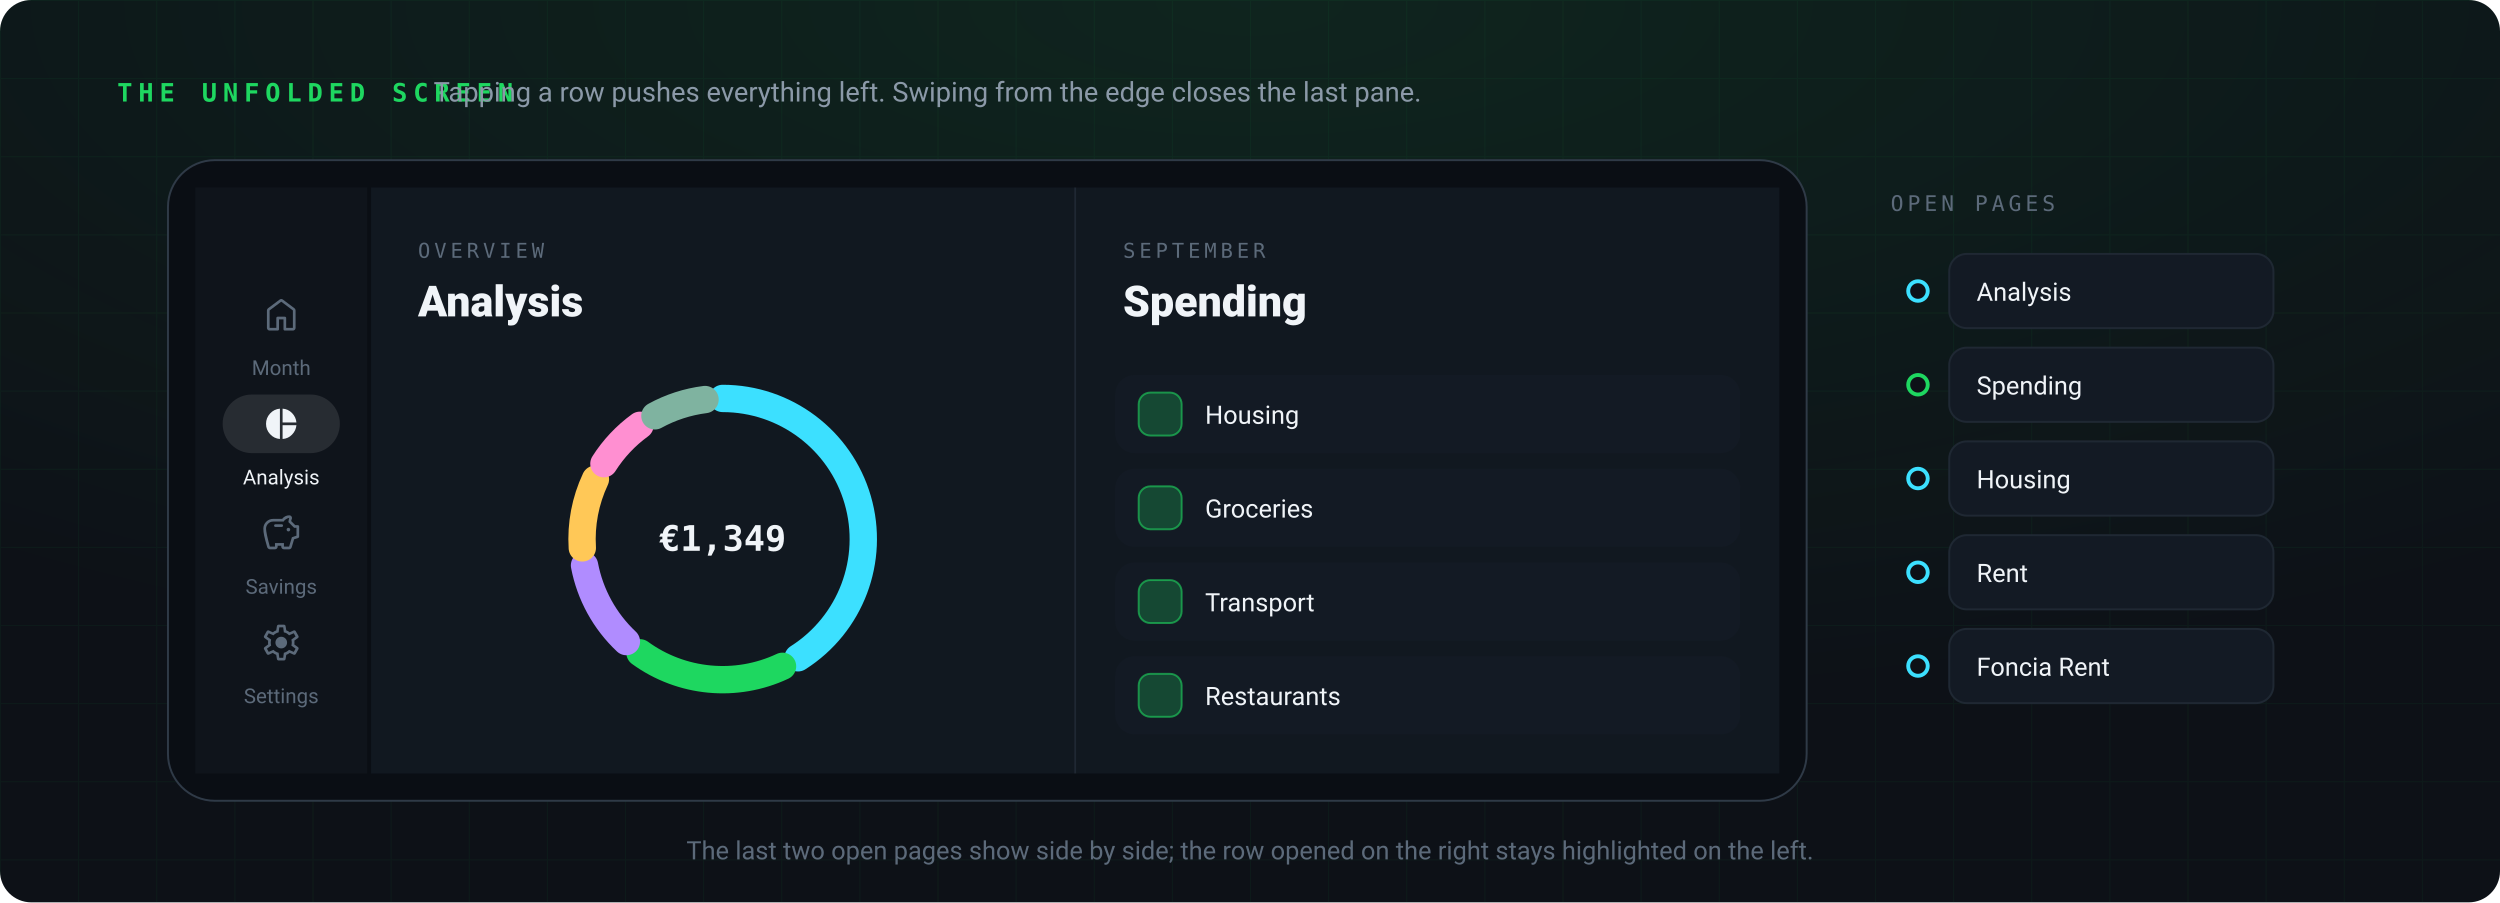
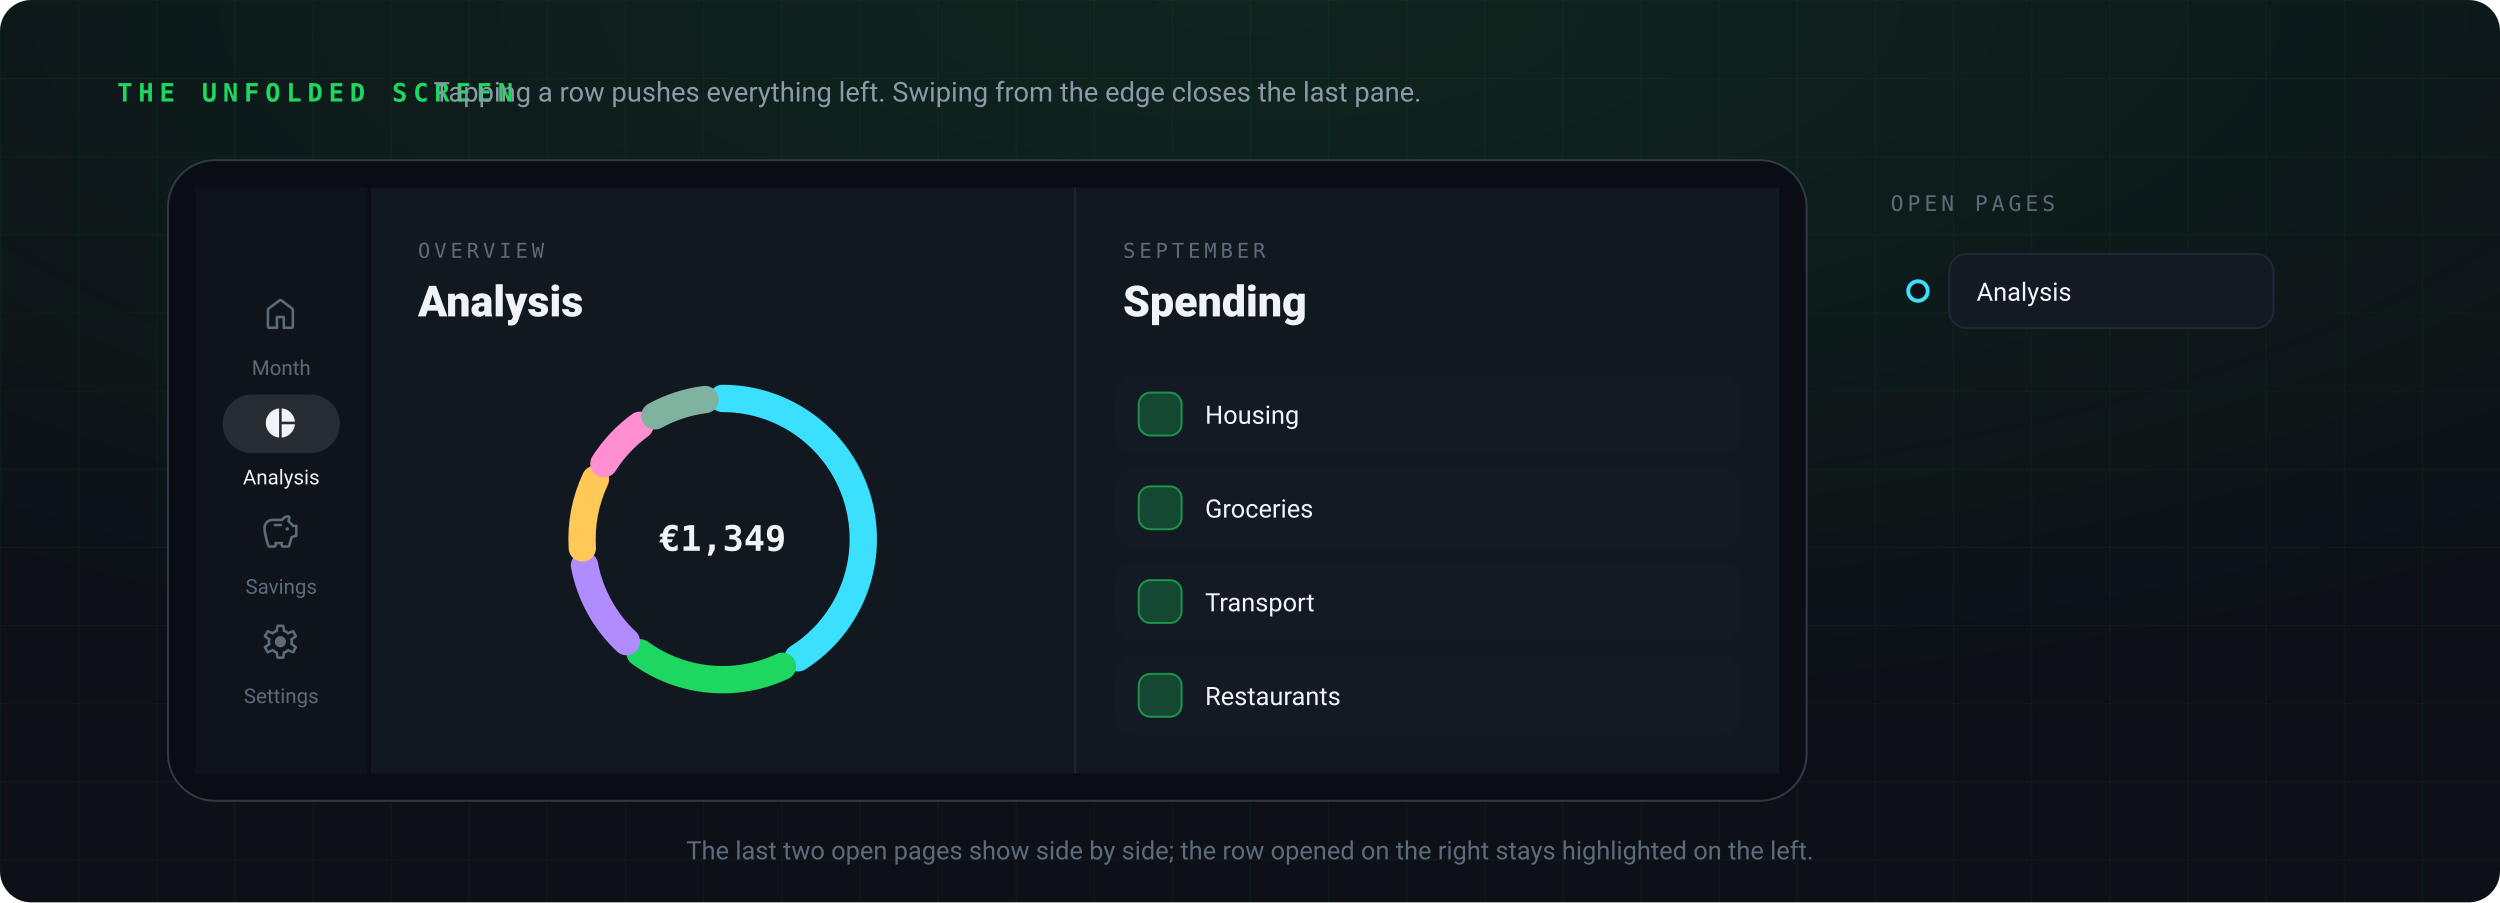
- <svg xmlns="http://www.w3.org/2000/svg" viewBox="0 0 1280 462" width="1280" height="462" role="img" aria-label="The unfolded screen. A tablet with its rail on the left shows two panes side by side. Tapping Housing in the spending list pushes everything left and opens Housing on the right; then Rent; then the Foncia Rent transaction. The open row stays highlighted in the left pane. The back gesture, a green touch sliding from the right edge to the left, closes the panes one by one, back to the analysis. On the right, the list of open pages grows then empties.">
+ <svg xmlns="http://www.w3.org/2000/svg" viewBox="0 0 1280 462" width="1280" height="462" role="img" aria-label="The unfolded screen. A tablet with its rail on the left shows two panes side by side. On the analysis, the ring on the left and spending on the right, tapping Housing pushes everything left and opens Housing on the right; then Rent; then the Foncia Rent transaction. The open row stays highlighted in the left pane. The back gesture, a green touch sliding from the right edge to the left, closes the panes one by one, back to the analysis. On the right, the list of open pages, Analysis, Housing, Rent, Foncia Rent, grows then empties.">
  <defs>
    <filter id="halo" x="-50%" y="-50%" width="200%" height="200%">
      <feGaussianBlur stdDeviation="6" result="b" />
      <feMerge>
        <feMergeNode in="b" />
        <feMergeNode in="SourceGraphic" />
      </feMerge>
    </filter>
    <pattern id="grille" width="40" height="40" patternUnits="userSpaceOnUse">
      <path d="M40 0H0V40" fill="none" stroke="#1ED760" stroke-opacity="0.05" />
    </pattern>
    <pattern id="hachures" width="10" height="10" patternUnits="userSpaceOnUse" patternTransform="rotate(45)">
      <rect width="10" height="10" fill="#161D27" />
      <line x1="0" y1="0" x2="0" y2="10" stroke="#2A3542" stroke-width="4" />
    </pattern>
    <radialGradient id="lueur" cx="50%" cy="0%" r="80%">
      <stop offset="0" stop-color="#1ED760" stop-opacity="0.10" />
      <stop offset="1" stop-color="#1ED760" stop-opacity="0" />
    </radialGradient>
  </defs>
  <rect width="1280" height="462" rx="16" fill="#0D1117" />
  <rect width="1280" height="462" rx="16" fill="url(#grille)" />
  <rect width="1280" height="462" rx="16" fill="url(#lueur)" />
  <text x="60" y="52" font-family="ui-monospace,SFMono-Regular,Menlo,Consolas,monospace" font-size="13" font-weight="700" fill="#1ED760" text-anchor="start" letter-spacing="3">THE UNFOLDED SCREEN</text>
  <text x="222" y="52" font-family="system-ui,-apple-system,Segoe UI,Roboto,Helvetica,Arial,sans-serif" font-size="14" font-weight="400" fill="#8B99A8" text-anchor="start">Tapping a row pushes everything left. Swiping from the edge closes the last pane.</text>
  <rect x="86" y="82" width="839" height="328" rx="24" fill="#0A0E14" stroke="#2F3A47" />
  <rect x="100" y="96" width="88" height="300" rx="0" fill="#0F141B" />
  <rect x="114" y="146" width="60" height="30" rx="15" fill="none" />
  <text x="144" y="192" font-family="system-ui,-apple-system,Segoe UI,Roboto,Helvetica,Arial,sans-serif" font-size="10.5" font-weight="400" fill="#5C6A7A" text-anchor="middle">Month</text>
-   <path transform="translate(133,150) scale(0.02291667) translate(0,960)" d="M220-180h150v-220q0-12.75 8.63-21.38Q387.25-430 400-430h160q12.75 0 21.38 8.62Q590-412.75 590-400v220h150v-390L480-765 220-570v390Zm-60 0v-390q0-14.25 6.38-27 6.37-12.75 17.62-21l260-195q15.68-12 35.84-12Q500-825 516-813l260 195q11.25 8.25 17.63 21 6.37 12.75 6.37 27v390q0 24.75-17.62 42.37Q764.75-120 740-120H560q-12.75 0-21.37-8.63Q530-137.25 530-150v-220H430v220q0 12.75-8.62 21.37Q412.75-120 400-120H220q-24.75 0-42.37-17.63Q160-155.25 160-180Zm320-293Z" fill="#5C6A7A" />
+   <path transform="translate(133,150) scale(0.022) translate(0,960)" d="M220-180h150v-220q0-12.75 8.63-21.38Q387.25-430 400-430h160q12.75 0 21.38 8.62Q590-412.75 590-400v220h150v-390L480-765 220-570v390Zm-60 0v-390q0-14.25 6.38-27 6.37-12.75 17.62-21l260-195q15.68-12 35.84-12Q500-825 516-813l260 195q11.25 8.25 17.63 21 6.37 12.75 6.37 27v390q0 24.75-17.62 42.37Q764.75-120 740-120H560q-12.75 0-21.37-8.63Q530-137.25 530-150v-220H430v220q0 12.75-8.62 21.37Q412.75-120 400-120H220q-24.75 0-42.37-17.63Q160-155.25 160-180Zm320-293Z" fill="#5C6A7A" />
  <rect x="114" y="202" width="60" height="30" rx="15" fill="#FFFFFF1A" />
  <text x="144" y="248" font-family="system-ui,-apple-system,Segoe UI,Roboto,Helvetica,Arial,sans-serif" font-size="10.5" font-weight="400" fill="#F0F4F8" text-anchor="middle">Analysis</text>
-   <path transform="translate(133,206) scale(0.02291667) translate(0,960)" d="M510-510v-309q123 8 210.5 97.5T819-510H510Zm-60 369q-131-11-220.5-109T140-480q0-132 89.5-230T450-819v678Zm60 0v-309h309q-11 122-98.5 211.5T510-141Z" fill="#F0F4F8" />
+   <path transform="translate(133,206) scale(0.022) translate(0,960)" d="M510-510v-309q123 8 210.5 97.5T819-510H510Zm-60 369q-131-11-220.5-109T140-480q0-132 89.5-230T450-819v678Zm60 0v-309h309q-11 122-98.5 211.5T510-141Z" fill="#F0F4F8" />
  <rect x="114" y="258" width="60" height="30" rx="15" fill="none" />
  <text x="144" y="304" font-family="system-ui,-apple-system,Segoe UI,Roboto,Helvetica,Arial,sans-serif" font-size="10.5" font-weight="400" fill="#5C6A7A" text-anchor="middle">Savings</text>
-   <path transform="translate(133,262) scale(0.02291667) translate(0,960)" d="M230-120q-21 0-39.49-13.96Q172.02-147.93 166-168q-25-86-41.54-148.46-16.54-62.46-26.37-109.68-9.82-47.22-13.95-83.79Q80-546.49 80-580q0-92 64-156t156-64h200q27-36 68.5-58t91.5-22q25 0 42.5 17.5T720-820q0 6-1.5 12t-3.5 11q-4 11-7.5 22t-5.5 24l91 91h57q12.75 0 21.38 8.62Q880-642.75 880-630v227q0 10.24-5.5 18.12Q869-377 859-374l-91.93 30.3L713-163q-6.03 19.61-21.84 31.31Q675.34-120 655-120H540q-24.75 0-42.37-17.63Q480-155.25 480-180v-20h-80v20q0 24.75-17.62 42.37Q364.75-120 340-120H230Zm-5-60h115v-80h200v80h115l63-210 102-35v-175h-52L640-728q1-17 5.5-41.5T658-824q-43 11-76 33t-48 51H300q-66.29 0-113.14 46.86Q140-646.29 140-580q0 42 22 146.5T225-180Zm443.5-351.5Q680-543 680-560t-11.5-28.5Q657-600 640-600t-28.5 11.5Q600-577 600-560t11.5 28.5Q623-520 640-520t28.5-11.5ZM490-620q12.75 0 21.38-8.68 8.62-8.67 8.62-21.5 0-12.82-8.62-21.32-8.63-8.5-21.38-8.5H350q-12.75 0-21.37 8.68-8.63 8.67-8.63 21.5 0 12.82 8.63 21.32 8.62 8.5 21.37 8.5h140Zm-10 118Z" fill="#5C6A7A" />
+   <path transform="translate(133,262) scale(0.022) translate(0,960)" d="M230-120q-21 0-39.49-13.96Q172.02-147.93 166-168q-25-86-41.54-148.46-16.54-62.46-26.37-109.68-9.82-47.22-13.95-83.79Q80-546.49 80-580q0-92 64-156t156-64h200q27-36 68.5-58t91.5-22q25 0 42.5 17.5T720-820q0 6-1.5 12t-3.5 11q-4 11-7.5 22t-5.5 24l91 91h57q12.75 0 21.38 8.62Q880-642.75 880-630v227q0 10.24-5.5 18.12Q869-377 859-374l-91.93 30.3L713-163q-6.03 19.61-21.84 31.31Q675.34-120 655-120H540q-24.75 0-42.37-17.63Q480-155.25 480-180v-20h-80v20q0 24.75-17.62 42.37Q364.75-120 340-120H230Zm-5-60h115v-80h200v80h115l63-210 102-35v-175h-52L640-728q1-17 5.5-41.5T658-824q-43 11-76 33t-48 51H300q-66.29 0-113.14 46.86Q140-646.29 140-580q0 42 22 146.5T225-180Zm443.5-351.5Q680-543 680-560t-11.5-28.5Q657-600 640-600t-28.5 11.5Q600-577 600-560t11.5 28.5Q623-520 640-520t28.5-11.5ZM490-620q12.75 0 21.38-8.68 8.62-8.67 8.62-21.5 0-12.82-8.62-21.32-8.63-8.5-21.38-8.5H350q-12.75 0-21.37 8.68-8.63 8.67-8.63 21.5 0 12.82 8.63 21.32 8.62 8.5 21.37 8.5h140Zm-10 118Z" fill="#5C6A7A" />
  <rect x="114" y="314" width="60" height="30" rx="15" fill="none" />
  <text x="144" y="360" font-family="system-ui,-apple-system,Segoe UI,Roboto,Helvetica,Arial,sans-serif" font-size="10.5" font-weight="400" fill="#5C6A7A" text-anchor="middle">Settings</text>
-   <path transform="translate(133,318) scale(0.02291667) translate(0,960)" d="M421-80q-14 0-25-9t-13-23l-15-94q-19-7-40-19t-37-25l-86 40q-14 6-28 1.5T155-226L97-330q-8-13-4.5-27t15.5-23l80-59q-2-9-2.5-20.5T185-480q0-9 .5-20.5T188-521l-80-59q-12-9-15.5-23t4.5-27l58-104q8-13 22-17.5t28 1.5l86 40q16-13 37-25t40-18l15-95q2-14 13-23t25-9h118q14 0 25 9t13 23l15 94q19 7 40.5 18.5T669-710l86-40q14-6 27.5-1.5T804-734l59 104q8 13 4.5 27.5T852-580l-80 57q2 10 2.5 21.5t.5 21.5q0 10-.5 21t-2.5 21l80 58q12 8 15.5 22.5T863-330l-58 104q-8 13-22 17.5t-28-1.5l-86-40q-16 13-36.5 25.5T592-206l-15 94q-2 14-13 23t-25 9H421Zm15-60h88l14-112q33-8 62.5-25t53.5-41l106 46 40-72-94-69q4-17 6.5-33.5T715-480q0-17-2-33.5t-7-33.5l94-69-40-72-106 46q-23-26-52-43.5T538-708l-14-112h-88l-14 112q-34 7-63.5 24T306-642l-106-46-40 72 94 69q-4 17-6.5 33.5T245-480q0 17 2.5 33.5T254-413l-94 69 40 72 106-46q24 24 53.5 41t62.5 25l14 112Zm44-210q54 0 92-38t38-92q0-54-38-92t-92-38q-54 0-92 38t-38 92q0 54 38 92t92 38Zm0-130Z" fill="#5C6A7A" />
+   <path transform="translate(133,318) scale(0.022) translate(0,960)" d="M421-80q-14 0-25-9t-13-23l-15-94q-19-7-40-19t-37-25l-86 40q-14 6-28 1.5T155-226L97-330q-8-13-4.5-27t15.5-23l80-59q-2-9-2.5-20.5T185-480q0-9 .5-20.5T188-521l-80-59q-12-9-15.5-23t4.5-27l58-104q8-13 22-17.5t28 1.5l86 40q16-13 37-25t40-18l15-95q2-14 13-23t25-9h118q14 0 25 9t13 23l15 94q19 7 40.5 18.5T669-710l86-40q14-6 27.5-1.5T804-734l59 104q8 13 4.5 27.5T852-580l-80 57q2 10 2.5 21.5t.5 21.5q0 10-.5 21t-2.5 21l80 58q12 8 15.5 22.5T863-330l-58 104q-8 13-22 17.5t-28-1.5l-86-40q-16 13-36.5 25.5T592-206l-15 94q-2 14-13 23t-25 9H421Zm15-60h88l14-112q33-8 62.5-25t53.5-41l106 46 40-72-94-69q4-17 6.5-33.5T715-480q0-17-2-33.5t-7-33.5l94-69-40-72-106 46q-23-26-52-43.5T538-708l-14-112h-88l-14 112q-34 7-63.5 24T306-642l-106-46-40 72 94 69q-4 17-6.5 33.5T245-480q0 17 2.5 33.5T254-413l-94 69 40 72 106-46q24 24 53.5 41t62.5 25l14 112Zm44-210q54 0 92-38t38-92q0-54-38-92t-92-38q-54 0-92 38t-38 92q0 54 38 92t92 38Zm0-130Z" fill="#5C6A7A" />
  <clipPath id="fenetre">
    <rect x="190" y="96" width="721" height="300" />
  </clipPath>
  <g clip-path="url(#fenetre)">
    <g transform="translate(190,0)">
      <g>
        <g transform="translate(0,0)">
          <rect x="0" y="96" width="360" height="300" fill="#111820" />
          <text x="24" y="132" font-family="ui-monospace,SFMono-Regular,Menlo,Consolas,monospace" font-size="10.5" font-weight="400" fill="#5C6A7A" text-anchor="start" letter-spacing="2">OVERVIEW</text>
          <text x="24" y="162" font-family="system-ui,-apple-system,Segoe UI,Roboto,Helvetica,Arial,sans-serif" font-size="22" font-weight="800" fill="#F0F4F8" text-anchor="start">Analysis</text>
-           <path d="M180 204 A72 72 0 0 1 218.58 336.792" fill="none" stroke="#3CE0FF" stroke-width="14" stroke-linecap="round" />
-           <path d="M210.656 341.148 A72 72 0 0 1 137.679 334.249" fill="none" stroke="#1ED760" stroke-width="14" stroke-linecap="round" />
-           <path d="M130.713 328.486 A72 72 0 0 1 109.275 289.491" fill="none" stroke="#B08CFF" stroke-width="14" stroke-linecap="round" />
-           <path d="M108.142 280.521 A72 72 0 0 1 114.852 245.344" fill="none" stroke="#FFC857" stroke-width="14" stroke-linecap="round" />
-           <path d="M119.208 237.42 A72 72 0 0 1 137.679 217.751" fill="none" stroke="#FF8FD1" stroke-width="14" stroke-linecap="round" />
-           <path d="M145.314 212.906 A72 72 0 0 1 170.976 204.568" fill="none" stroke="#7FB3A0" stroke-width="14" stroke-linecap="round" />
+           <path d="M180 204 A72 72 0 0 1 218.579 336.791" fill="none" stroke="#3CE0FF" stroke-width="14" stroke-linecap="round" />
+           <path d="M210.656 341.147 A72 72 0 0 1 137.679 334.249" fill="none" stroke="#1ED760" stroke-width="14" stroke-linecap="round" />
+           <path d="M130.712 328.485 A72 72 0 0 1 109.275 289.491" fill="none" stroke="#B08CFF" stroke-width="14" stroke-linecap="round" />
+           <path d="M108.142 280.520 A72 72 0 0 1 114.852 245.343" fill="none" stroke="#FFC857" stroke-width="14" stroke-linecap="round" />
+           <path d="M119.208 237.420 A72 72 0 0 1 137.679 217.750" fill="none" stroke="#FF8FD1" stroke-width="14" stroke-linecap="round" />
+           <path d="M145.313 212.905 A72 72 0 0 1 170.976 204.567" fill="none" stroke="#7FB3A0" stroke-width="14" stroke-linecap="round" />
          <text x="180" y="282" font-family="ui-monospace,SFMono-Regular,Menlo,Consolas,monospace" font-size="18" font-weight="700" fill="#F0F4F8" text-anchor="middle">€1,349</text>
        </g>
        <g transform="translate(361,0)">
          <rect x="0" y="96" width="360" height="300" fill="#111820" />
          <text x="24" y="132" font-family="ui-monospace,SFMono-Regular,Menlo,Consolas,monospace" font-size="10.5" font-weight="400" fill="#5C6A7A" text-anchor="start" letter-spacing="2">SEPTEMBER</text>
          <text x="24" y="162" font-family="system-ui,-apple-system,Segoe UI,Roboto,Helvetica,Arial,sans-serif" font-size="22" font-weight="800" fill="#F0F4F8" text-anchor="start">Spending</text>
          <rect x="20" y="192" width="320" height="40" rx="10" fill="#131A24" />
          <rect x="32" y="201" width="22" height="22" rx="6" fill="#1ED760" fill-opacity="0.25" stroke="#1ED760" stroke-opacity="0.6" />
          <text x="66" y="217" font-family="system-ui,-apple-system,Segoe UI,Roboto,Helvetica,Arial,sans-serif" font-size="13" font-weight="400" fill="#F0F4F8" text-anchor="start">Housing</text>
          <rect x="20" y="240" width="320" height="40" rx="10" fill="#131A24" />
          <rect x="32" y="249" width="22" height="22" rx="6" fill="#1ED760" fill-opacity="0.25" stroke="#1ED760" stroke-opacity="0.6" />
          <text x="66" y="265" font-family="system-ui,-apple-system,Segoe UI,Roboto,Helvetica,Arial,sans-serif" font-size="13" font-weight="400" fill="#F0F4F8" text-anchor="start">Groceries</text>
          <rect x="20" y="288" width="320" height="40" rx="10" fill="#131A24" />
          <rect x="32" y="297" width="22" height="22" rx="6" fill="#1ED760" fill-opacity="0.25" stroke="#1ED760" stroke-opacity="0.6" />
          <text x="66" y="313" font-family="system-ui,-apple-system,Segoe UI,Roboto,Helvetica,Arial,sans-serif" font-size="13" font-weight="400" fill="#F0F4F8" text-anchor="start">Transport</text>
          <rect x="20" y="336" width="320" height="40" rx="10" fill="#131A24" />
          <rect x="32" y="345" width="22" height="22" rx="6" fill="#1ED760" fill-opacity="0.25" stroke="#1ED760" stroke-opacity="0.6" />
          <text x="66" y="361" font-family="system-ui,-apple-system,Segoe UI,Roboto,Helvetica,Arial,sans-serif" font-size="13" font-weight="400" fill="#F0F4F8" text-anchor="start">Restaurants</text>
        </g>
        <g transform="translate(722,0)">
          <rect x="0" y="96" width="360" height="300" fill="#111820" />
-           <text x="24" y="132" font-family="ui-monospace,SFMono-Regular,Menlo,Consolas,monospace" font-size="10.5" font-weight="400" fill="#5C6A7A" text-anchor="start" letter-spacing="2">SPENDING</text>
+           <text x="24" y="132" font-family="ui-monospace,SFMono-Regular,Menlo,Consolas,monospace" font-size="10.5" font-weight="400" fill="#5C6A7A" text-anchor="start" letter-spacing="2">SEPTEMBER</text>
          <text x="24" y="162" font-family="system-ui,-apple-system,Segoe UI,Roboto,Helvetica,Arial,sans-serif" font-size="22" font-weight="800" fill="#F0F4F8" text-anchor="start">Housing</text>
          <rect x="20" y="192" width="320" height="40" rx="10" fill="#131A24" />
          <rect x="32" y="201" width="22" height="22" rx="6" fill="#3CE0FF" fill-opacity="0.25" stroke="#3CE0FF" stroke-opacity="0.6" />
          <text x="66" y="217" font-family="system-ui,-apple-system,Segoe UI,Roboto,Helvetica,Arial,sans-serif" font-size="13" font-weight="400" fill="#F0F4F8" text-anchor="start">Rent</text>
          <rect x="20" y="240" width="320" height="40" rx="10" fill="#131A24" />
          <rect x="32" y="249" width="22" height="22" rx="6" fill="#3CE0FF" fill-opacity="0.25" stroke="#3CE0FF" stroke-opacity="0.6" />
          <text x="66" y="265" font-family="system-ui,-apple-system,Segoe UI,Roboto,Helvetica,Arial,sans-serif" font-size="13" font-weight="400" fill="#F0F4F8" text-anchor="start">Electricity</text>
        </g>
        <g transform="translate(1083,0)">
          <rect x="0" y="96" width="360" height="300" fill="#111820" />
          <text x="24" y="132" font-family="ui-monospace,SFMono-Regular,Menlo,Consolas,monospace" font-size="10.5" font-weight="400" fill="#5C6A7A" text-anchor="start" letter-spacing="2">HOUSING</text>
          <text x="24" y="162" font-family="system-ui,-apple-system,Segoe UI,Roboto,Helvetica,Arial,sans-serif" font-size="22" font-weight="800" fill="#F0F4F8" text-anchor="start">Rent</text>
          <rect x="20" y="192" width="320" height="40" rx="10" fill="#131A24" />
          <rect x="32" y="201" width="22" height="22" rx="6" fill="#3CE0FF" fill-opacity="0.25" stroke="#3CE0FF" stroke-opacity="0.6" />
          <text x="66" y="217" font-family="system-ui,-apple-system,Segoe UI,Roboto,Helvetica,Arial,sans-serif" font-size="13" font-weight="400" fill="#F0F4F8" text-anchor="start">Foncia Rent</text>
        </g>
        <g transform="translate(1444,0)">
          <rect x="0" y="96" width="360" height="300" fill="#111820" />
          <text x="24" y="132" font-family="ui-monospace,SFMono-Regular,Menlo,Consolas,monospace" font-size="10.5" font-weight="400" fill="#5C6A7A" text-anchor="start" letter-spacing="2">RENT</text>
          <text x="24" y="162" font-family="system-ui,-apple-system,Segoe UI,Roboto,Helvetica,Arial,sans-serif" font-size="22" font-weight="800" fill="#F0F4F8" text-anchor="start">Foncia Rent</text>
          <rect x="20" y="192" width="320" height="38" rx="9" fill="#131A24" />
          <text x="36" y="216" font-family="system-ui,-apple-system,Segoe UI,Roboto,Helvetica,Arial,sans-serif" font-size="12.5" font-weight="400" fill="#F0F4F8" text-anchor="start">Name</text>
          <rect x="20" y="238" width="320" height="38" rx="9" fill="#131A24" />
          <text x="36" y="262" font-family="system-ui,-apple-system,Segoe UI,Roboto,Helvetica,Arial,sans-serif" font-size="12.5" font-weight="400" fill="#F0F4F8" text-anchor="start">Movement</text>
          <rect x="20" y="284" width="320" height="38" rx="9" fill="#131A24" />
          <text x="36" y="308" font-family="system-ui,-apple-system,Segoe UI,Roboto,Helvetica,Arial,sans-serif" font-size="12.5" font-weight="400" fill="#F0F4F8" text-anchor="start">Category</text>
          <rect x="20" y="330" width="320" height="38" rx="9" fill="#131A24" />
          <text x="36" y="354" font-family="system-ui,-apple-system,Segoe UI,Roboto,Helvetica,Arial,sans-serif" font-size="12.5" font-weight="400" fill="#F0F4F8" text-anchor="start">Repetition</text>
        </g>
-         <rect x="379" y="190" width="324" height="44" rx="11" fill="#1ED760" fill-opacity="0.10" stroke="#1ED760" stroke-opacity="0.7" opacity="0">
-           <animate attributeName="opacity" dur="16s" repeatCount="indefinite" keyTimes="0;0.1;0.12;0.3;0.32;1" values="0;0;1;1;0;0" />
+         <rect x="379" y="190" width="324" height="44" rx="11" fill="#1ED760" fill-opacity="0.10" stroke="#1ED760" stroke-opacity="0.7" opacity="0" display="none">
+           <animate attributeName="opacity" dur="16s" repeatCount="indefinite" keyTimes="0;0.1;0.12;0.87;0.89;1" values="0;0;1;1;0;0" />
+           <animate attributeName="display" dur="16s" repeatCount="indefinite" keyTimes="0;0.1;0.12;0.87;0.89;1" values="none;inline;inline;inline;none;none" calcMode="discrete" />
        </rect>
-         <rect x="740" y="190" width="324" height="44" rx="11" fill="#3CE0FF" fill-opacity="0.10" stroke="#3CE0FF" stroke-opacity="0.7" opacity="0">
-           <animate attributeName="opacity" dur="16s" repeatCount="indefinite" keyTimes="0;0.26;0.28;0.44;0.46;1" values="0;0;1;1;0;0" />
+         <rect x="740" y="190" width="324" height="44" rx="11" fill="#3CE0FF" fill-opacity="0.10" stroke="#3CE0FF" stroke-opacity="0.7" opacity="0" display="none">
+           <animate attributeName="opacity" dur="16s" repeatCount="indefinite" keyTimes="0;0.26;0.28;0.75;0.77;1" values="0;0;1;1;0;0" />
+           <animate attributeName="display" dur="16s" repeatCount="indefinite" keyTimes="0;0.26;0.28;0.75;0.77;1" values="none;inline;inline;inline;none;none" calcMode="discrete" />
        </rect>
-         <rect x="1101" y="190" width="324" height="44" rx="11" fill="#3CE0FF" fill-opacity="0.10" stroke="#3CE0FF" stroke-opacity="0.7" opacity="0">
-           <animate attributeName="opacity" dur="16s" repeatCount="indefinite" keyTimes="0;0.42;0.44;0.7;0.72;1" values="0;0;1;1;0;0" />
+         <rect x="1101" y="190" width="324" height="44" rx="11" fill="#3CE0FF" fill-opacity="0.10" stroke="#3CE0FF" stroke-opacity="0.7" opacity="0" display="none">
+           <animate attributeName="opacity" dur="16s" repeatCount="indefinite" keyTimes="0;0.42;0.44;0.63;0.65;1" values="0;0;1;1;0;0" />
+           <animate attributeName="display" dur="16s" repeatCount="indefinite" keyTimes="0;0.42;0.44;0.63;0.65;1" values="none;inline;inline;inline;none;none" calcMode="discrete" />
        </rect>
        <animateTransform attributeName="transform" type="translate" dur="16s" repeatCount="indefinite" keyTimes="0;0.1;0.16;0.26;0.32;0.42;0.48;0.6;0.66;0.72;0.78;0.84;0.9;1" values="0 0;0 0;-361 0;-361 0;-722 0;-722 0;-1083 0;-1083 0;-722 0;-722 0;-361 0;-361 0;0 0;0 0" calcMode="spline" keySplines="0.4 0 0.2 1;0.4 0 0.2 1;0.4 0 0.2 1;0.4 0 0.2 1;0.4 0 0.2 1;0.4 0 0.2 1;0.4 0 0.2 1;0.4 0 0.2 1;0.4 0 0.2 1;0.4 0 0.2 1;0.4 0 0.2 1;0.4 0 0.2 1;0.4 0 0.2 1" />
      </g>
    </g>
  </g>
  <rect x="550" y="96" width="1" height="300" fill="#1F2833" />
-   <circle cx="610" cy="212" r="16" fill="#50F48D" opacity="0">
+   <circle cx="610" cy="212" r="16" fill="#50F48D" opacity="0" display="none">
    <animate attributeName="opacity" dur="16s" repeatCount="indefinite" keyTimes="0;0.1;0.115;0.15;1" values="0;0;0.5;0;0" />
+     <animate attributeName="display" dur="16s" repeatCount="indefinite" keyTimes="0;0.1;0.115;0.15;1" values="none;inline;inline;none;none" calcMode="discrete" />
    <animate attributeName="r" dur="16s" repeatCount="indefinite" keyTimes="0;0.1;0.15;1" values="10;10;26;26" />
  </circle>
-   <circle cx="610" cy="212" r="16" fill="#50F48D" opacity="0">
+   <circle cx="610" cy="212" r="16" fill="#50F48D" opacity="0" display="none">
    <animate attributeName="opacity" dur="16s" repeatCount="indefinite" keyTimes="0;0.26;0.275;0.31;1" values="0;0;0.5;0;0" />
+     <animate attributeName="display" dur="16s" repeatCount="indefinite" keyTimes="0;0.26;0.275;0.31;1" values="none;inline;inline;none;none" calcMode="discrete" />
    <animate attributeName="r" dur="16s" repeatCount="indefinite" keyTimes="0;0.26;0.31;1" values="10;10;26;26" />
  </circle>
-   <circle cx="610" cy="212" r="16" fill="#50F48D" opacity="0">
+   <circle cx="610" cy="212" r="16" fill="#50F48D" opacity="0" display="none">
    <animate attributeName="opacity" dur="16s" repeatCount="indefinite" keyTimes="0;0.42;0.435;0.47;1" values="0;0;0.5;0;0" />
+     <animate attributeName="display" dur="16s" repeatCount="indefinite" keyTimes="0;0.42;0.435;0.47;1" values="none;inline;inline;none;none" calcMode="discrete" />
    <animate attributeName="r" dur="16s" repeatCount="indefinite" keyTimes="0;0.42;0.47;1" values="10;10;26;26" />
  </circle>
  <linearGradient id="trainee" x1="0" x2="1">
    <stop offset="0" stop-color="#50F48D" stop-opacity="0.75" />
    <stop offset="1" stop-color="#50F48D" stop-opacity="0" />
  </linearGradient>
  <g clip-path="url(#fenetre)">
    <g>
-       <circle cx="897" cy="246" r="10" fill="#50F48D" opacity="0">
+       <circle cx="897" cy="246" r="10" fill="#50F48D" opacity="0" display="none">
        <animate attributeName="opacity" dur="16s" repeatCount="indefinite" keyTimes="0;0.55;0.562;0.59;1" values="0;0;0.5;0;0" />
+         <animate attributeName="display" dur="16s" repeatCount="indefinite" keyTimes="0;0.55;0.562;0.59;1" values="none;inline;inline;none;none" calcMode="discrete" />
        <animate attributeName="r" dur="16s" repeatCount="indefinite" keyTimes="0;0.55;0.59;1" values="10;10;28;28" />
      </circle>
-       <rect y="241" height="10" rx="5" fill="url(#trainee)" opacity="0">
+       <rect y="241" height="10" rx="5" fill="url(#trainee)" opacity="0" display="none">
        <animate attributeName="opacity" dur="16s" repeatCount="indefinite" keyTimes="0;0.546;0.55;0.59;0.602;1" values="0;0;1;1;0;0" />
+         <animate attributeName="display" dur="16s" repeatCount="indefinite" keyTimes="0;0.546;0.55;0.59;0.602;1" values="none;inline;inline;inline;none;none" calcMode="discrete" />
        <animate attributeName="x" dur="16s" repeatCount="indefinite" keyTimes="0;0.55;0.59;1" values="897;897;687;687" calcMode="spline" keySplines="0 0 1 1;0.45 0 0.2 1;0 0 1 1" />
        <animate attributeName="width" dur="16s" repeatCount="indefinite" keyTimes="0;0.55;0.59;1" values="0;0;210;210" calcMode="spline" keySplines="0 0 1 1;0.45 0 0.2 1;0 0 1 1" />
      </rect>
-       <g filter="url(#halo)" opacity="0">
+       <g filter="url(#halo)" opacity="0" display="none">
        <animate attributeName="opacity" dur="16s" repeatCount="indefinite" keyTimes="0;0.546;0.55;0.59;0.602;1" values="0;0;1;1;0;0" />
+         <animate attributeName="display" dur="16s" repeatCount="indefinite" keyTimes="0;0.546;0.55;0.59;0.602;1" values="none;inline;inline;inline;none;none" calcMode="discrete" />
        <circle cy="246" r="13" fill="#50F48D">
          <animate attributeName="cx" dur="16s" repeatCount="indefinite" keyTimes="0;0.55;0.59;1" values="897;897;687;687" calcMode="spline" keySplines="0 0 1 1;0.45 0 0.2 1;0 0 1 1" />
        </circle>
      </g>
-       <circle cx="687" cy="246" r="13" fill="none" stroke="#50F48D" stroke-width="2" opacity="0">
+       <circle cx="687" cy="246" r="13" fill="none" stroke="#50F48D" stroke-width="2" opacity="0" display="none">
        <animate attributeName="opacity" dur="16s" repeatCount="indefinite" keyTimes="0;0.59;0.593;0.625;1" values="0;0;0.8;0;0" />
+         <animate attributeName="display" dur="16s" repeatCount="indefinite" keyTimes="0;0.59;0.593;0.625;1" values="none;inline;inline;none;none" calcMode="discrete" />
        <animate attributeName="r" dur="16s" repeatCount="indefinite" keyTimes="0;0.59;0.625;1" values="13;13;34;34" />
      </circle>
    </g>
    <g>
-       <circle cx="897" cy="246" r="10" fill="#50F48D" opacity="0">
+       <circle cx="897" cy="246" r="10" fill="#50F48D" opacity="0" display="none">
        <animate attributeName="opacity" dur="16s" repeatCount="indefinite" keyTimes="0;0.67;0.682;0.71;1" values="0;0;0.5;0;0" />
+         <animate attributeName="display" dur="16s" repeatCount="indefinite" keyTimes="0;0.67;0.682;0.71;1" values="none;inline;inline;none;none" calcMode="discrete" />
        <animate attributeName="r" dur="16s" repeatCount="indefinite" keyTimes="0;0.67;0.71;1" values="10;10;28;28" />
      </circle>
-       <rect y="241" height="10" rx="5" fill="url(#trainee)" opacity="0">
+       <rect y="241" height="10" rx="5" fill="url(#trainee)" opacity="0" display="none">
        <animate attributeName="opacity" dur="16s" repeatCount="indefinite" keyTimes="0;0.666;0.67;0.71;0.722;1" values="0;0;1;1;0;0" />
+         <animate attributeName="display" dur="16s" repeatCount="indefinite" keyTimes="0;0.666;0.67;0.71;0.722;1" values="none;inline;inline;inline;none;none" calcMode="discrete" />
        <animate attributeName="x" dur="16s" repeatCount="indefinite" keyTimes="0;0.67;0.71;1" values="897;897;687;687" calcMode="spline" keySplines="0 0 1 1;0.45 0 0.2 1;0 0 1 1" />
        <animate attributeName="width" dur="16s" repeatCount="indefinite" keyTimes="0;0.67;0.71;1" values="0;0;210;210" calcMode="spline" keySplines="0 0 1 1;0.45 0 0.2 1;0 0 1 1" />
      </rect>
-       <g filter="url(#halo)" opacity="0">
+       <g filter="url(#halo)" opacity="0" display="none">
        <animate attributeName="opacity" dur="16s" repeatCount="indefinite" keyTimes="0;0.666;0.67;0.71;0.722;1" values="0;0;1;1;0;0" />
+         <animate attributeName="display" dur="16s" repeatCount="indefinite" keyTimes="0;0.666;0.67;0.71;0.722;1" values="none;inline;inline;inline;none;none" calcMode="discrete" />
        <circle cy="246" r="13" fill="#50F48D">
          <animate attributeName="cx" dur="16s" repeatCount="indefinite" keyTimes="0;0.67;0.71;1" values="897;897;687;687" calcMode="spline" keySplines="0 0 1 1;0.45 0 0.2 1;0 0 1 1" />
        </circle>
      </g>
-       <circle cx="687" cy="246" r="13" fill="none" stroke="#50F48D" stroke-width="2" opacity="0">
+       <circle cx="687" cy="246" r="13" fill="none" stroke="#50F48D" stroke-width="2" opacity="0" display="none">
        <animate attributeName="opacity" dur="16s" repeatCount="indefinite" keyTimes="0;0.71;0.713;0.745;1" values="0;0;0.8;0;0" />
+         <animate attributeName="display" dur="16s" repeatCount="indefinite" keyTimes="0;0.71;0.713;0.745;1" values="none;inline;inline;none;none" calcMode="discrete" />
        <animate attributeName="r" dur="16s" repeatCount="indefinite" keyTimes="0;0.71;0.745;1" values="13;13;34;34" />
      </circle>
    </g>
    <g>
-       <circle cx="897" cy="246" r="10" fill="#50F48D" opacity="0">
+       <circle cx="897" cy="246" r="10" fill="#50F48D" opacity="0" display="none">
        <animate attributeName="opacity" dur="16s" repeatCount="indefinite" keyTimes="0;0.79;0.802;0.83;1" values="0;0;0.5;0;0" />
+         <animate attributeName="display" dur="16s" repeatCount="indefinite" keyTimes="0;0.79;0.802;0.83;1" values="none;inline;inline;none;none" calcMode="discrete" />
        <animate attributeName="r" dur="16s" repeatCount="indefinite" keyTimes="0;0.79;0.83;1" values="10;10;28;28" />
      </circle>
-       <rect y="241" height="10" rx="5" fill="url(#trainee)" opacity="0">
+       <rect y="241" height="10" rx="5" fill="url(#trainee)" opacity="0" display="none">
        <animate attributeName="opacity" dur="16s" repeatCount="indefinite" keyTimes="0;0.786;0.79;0.83;0.842;1" values="0;0;1;1;0;0" />
+         <animate attributeName="display" dur="16s" repeatCount="indefinite" keyTimes="0;0.786;0.79;0.83;0.842;1" values="none;inline;inline;inline;none;none" calcMode="discrete" />
        <animate attributeName="x" dur="16s" repeatCount="indefinite" keyTimes="0;0.79;0.83;1" values="897;897;687;687" calcMode="spline" keySplines="0 0 1 1;0.45 0 0.2 1;0 0 1 1" />
        <animate attributeName="width" dur="16s" repeatCount="indefinite" keyTimes="0;0.79;0.83;1" values="0;0;210;210" calcMode="spline" keySplines="0 0 1 1;0.45 0 0.2 1;0 0 1 1" />
      </rect>
-       <g filter="url(#halo)" opacity="0">
+       <g filter="url(#halo)" opacity="0" display="none">
        <animate attributeName="opacity" dur="16s" repeatCount="indefinite" keyTimes="0;0.786;0.79;0.83;0.842;1" values="0;0;1;1;0;0" />
+         <animate attributeName="display" dur="16s" repeatCount="indefinite" keyTimes="0;0.786;0.79;0.83;0.842;1" values="none;inline;inline;inline;none;none" calcMode="discrete" />
        <circle cy="246" r="13" fill="#50F48D">
          <animate attributeName="cx" dur="16s" repeatCount="indefinite" keyTimes="0;0.79;0.83;1" values="897;897;687;687" calcMode="spline" keySplines="0 0 1 1;0.45 0 0.2 1;0 0 1 1" />
        </circle>
      </g>
-       <circle cx="687" cy="246" r="13" fill="none" stroke="#50F48D" stroke-width="2" opacity="0">
+       <circle cx="687" cy="246" r="13" fill="none" stroke="#50F48D" stroke-width="2" opacity="0" display="none">
        <animate attributeName="opacity" dur="16s" repeatCount="indefinite" keyTimes="0;0.83;0.833;0.865;1" values="0;0;0.8;0;0" />
+         <animate attributeName="display" dur="16s" repeatCount="indefinite" keyTimes="0;0.83;0.833;0.865;1" values="none;inline;inline;none;none" calcMode="discrete" />
        <animate attributeName="r" dur="16s" repeatCount="indefinite" keyTimes="0;0.83;0.865;1" values="13;13;34;34" />
      </circle>
    </g>
  </g>
  <text x="968" y="108" font-family="ui-monospace,SFMono-Regular,Menlo,Consolas,monospace" font-size="11" font-weight="400" fill="#5C6A7A" text-anchor="start" letter-spacing="2">OPEN PAGES</text>
  <line x1="982" y1="149" x2="982" y2="149" stroke="#2F3A47" stroke-width="2">
-     <animate attributeName="y2" dur="16s" repeatCount="indefinite" keyTimes="0;0.1;0.16;0.26;0.32;0.42;0.48;0.6;0.66;0.72;0.78;0.84;0.9;1" values="197;197;245;245;293;293;341;341;293;293;245;245;197;197" />
+     <animate attributeName="y2" dur="16s" repeatCount="indefinite" keyTimes="0;0.1;0.16;0.26;0.32;0.42;0.48;0.6;0.66;0.72;0.78;0.84;0.9;1" values="149;149;197;197;245;245;293;293;245;245;197;197;149;149" />
  </line>
  <g>
    <animate attributeName="opacity" dur="16s" repeatCount="indefinite" keyTimes="0;0.1;0.16;0.26;0.32;0.42;0.48;0.6;0.66;0.72;0.78;0.84;0.9;1" values="1;1;1;1;1;1;1;1;1;1;1;1;1;1" />
    <circle cx="982" cy="149" r="5" fill="#0D1117" stroke="#3CE0FF" stroke-width="2" />
    <rect x="998" y="130" width="166" height="38" rx="9" fill="#131A24" stroke="#1F2833" />
    <text x="1012" y="154" font-family="system-ui,-apple-system,Segoe UI,Roboto,Helvetica,Arial,sans-serif" font-size="13" font-weight="400" fill="#F0F4F8" text-anchor="start">Analysis</text>
  </g>
-   <g>
-     <animate attributeName="opacity" dur="16s" repeatCount="indefinite" keyTimes="0;0.1;0.16;0.26;0.32;0.42;0.48;0.6;0.66;0.72;0.78;0.84;0.9;1" values="1;1;1;1;1;1;1;1;1;1;1;1;1;1" />
-     <circle cx="982" cy="197" r="5" fill="#0D1117" stroke="#1ED760" stroke-width="2" />
+   <g display="none">
+     <animate attributeName="opacity" dur="16s" repeatCount="indefinite" keyTimes="0;0.1;0.16;0.26;0.32;0.42;0.48;0.6;0.66;0.72;0.78;0.84;0.9;1" values="0;0;1;1;1;1;1;1;1;1;1;1;0;0" />
+     <animate attributeName="display" dur="16s" repeatCount="indefinite" keyTimes="0;0.1;0.16;0.26;0.32;0.42;0.48;0.6;0.66;0.72;0.78;0.84;0.9;1" values="none;inline;inline;inline;inline;inline;inline;inline;inline;inline;inline;inline;none;none" calcMode="discrete" />
+     <circle cx="982" cy="197" r="5" fill="#0D1117" stroke="#3CE0FF" stroke-width="2" />
    <rect x="998" y="178" width="166" height="38" rx="9" fill="#131A24" stroke="#1F2833" />
-     <text x="1012" y="202" font-family="system-ui,-apple-system,Segoe UI,Roboto,Helvetica,Arial,sans-serif" font-size="13" font-weight="400" fill="#F0F4F8" text-anchor="start">Spending</text>
-   </g>
-   <g>
-     <animate attributeName="opacity" dur="16s" repeatCount="indefinite" keyTimes="0;0.1;0.16;0.26;0.32;0.42;0.48;0.6;0.66;0.72;0.78;0.84;0.9;1" values="0;0;1;1;1;1;1;1;1;1;1;1;0;0" />
+     <text x="1012" y="202" font-family="system-ui,-apple-system,Segoe UI,Roboto,Helvetica,Arial,sans-serif" font-size="13" font-weight="400" fill="#F0F4F8" text-anchor="start">Housing</text>
+   </g>
+   <g display="none">
+     <animate attributeName="opacity" dur="16s" repeatCount="indefinite" keyTimes="0;0.1;0.16;0.26;0.32;0.42;0.48;0.6;0.66;0.72;0.78;0.84;0.9;1" values="0;0;0;0;1;1;1;1;1;1;0;0;0;0" />
+     <animate attributeName="display" dur="16s" repeatCount="indefinite" keyTimes="0;0.1;0.16;0.26;0.32;0.42;0.48;0.6;0.66;0.72;0.78;0.84;0.9;1" values="none;none;none;inline;inline;inline;inline;inline;inline;inline;none;none;none;none" calcMode="discrete" />
    <circle cx="982" cy="245" r="5" fill="#0D1117" stroke="#3CE0FF" stroke-width="2" />
    <rect x="998" y="226" width="166" height="38" rx="9" fill="#131A24" stroke="#1F2833" />
-     <text x="1012" y="250" font-family="system-ui,-apple-system,Segoe UI,Roboto,Helvetica,Arial,sans-serif" font-size="13" font-weight="400" fill="#F0F4F8" text-anchor="start">Housing</text>
-   </g>
-   <g>
-     <animate attributeName="opacity" dur="16s" repeatCount="indefinite" keyTimes="0;0.1;0.16;0.26;0.32;0.42;0.48;0.6;0.66;0.72;0.78;0.84;0.9;1" values="0;0;0;0;1;1;1;1;1;1;0;0;0;0" />
+     <text x="1012" y="250" font-family="system-ui,-apple-system,Segoe UI,Roboto,Helvetica,Arial,sans-serif" font-size="13" font-weight="400" fill="#F0F4F8" text-anchor="start">Rent</text>
+   </g>
+   <g display="none">
+     <animate attributeName="opacity" dur="16s" repeatCount="indefinite" keyTimes="0;0.1;0.16;0.26;0.32;0.42;0.48;0.6;0.66;0.72;0.78;0.84;0.9;1" values="0;0;0;0;0;0;1;1;0;0;0;0;0;0" />
+     <animate attributeName="display" dur="16s" repeatCount="indefinite" keyTimes="0;0.1;0.16;0.26;0.32;0.42;0.48;0.6;0.66;0.72;0.78;0.84;0.9;1" values="none;none;none;none;none;inline;inline;inline;none;none;none;none;none;none" calcMode="discrete" />
    <circle cx="982" cy="293" r="5" fill="#0D1117" stroke="#3CE0FF" stroke-width="2" />
    <rect x="998" y="274" width="166" height="38" rx="9" fill="#131A24" stroke="#1F2833" />
-     <text x="1012" y="298" font-family="system-ui,-apple-system,Segoe UI,Roboto,Helvetica,Arial,sans-serif" font-size="13" font-weight="400" fill="#F0F4F8" text-anchor="start">Rent</text>
-   </g>
-   <g>
-     <animate attributeName="opacity" dur="16s" repeatCount="indefinite" keyTimes="0;0.1;0.16;0.26;0.32;0.42;0.48;0.6;0.66;0.72;0.78;0.84;0.9;1" values="0;0;0;0;0;0;1;1;0;0;0;0;0;0" />
-     <circle cx="982" cy="341" r="5" fill="#0D1117" stroke="#3CE0FF" stroke-width="2" />
-     <rect x="998" y="322" width="166" height="38" rx="9" fill="#131A24" stroke="#1F2833" />
-     <text x="1012" y="346" font-family="system-ui,-apple-system,Segoe UI,Roboto,Helvetica,Arial,sans-serif" font-size="13" font-weight="400" fill="#F0F4F8" text-anchor="start">Foncia Rent</text>
+     <text x="1012" y="298" font-family="system-ui,-apple-system,Segoe UI,Roboto,Helvetica,Arial,sans-serif" font-size="13" font-weight="400" fill="#F0F4F8" text-anchor="start">Foncia Rent</text>
  </g>
  <text x="640" y="440" font-family="system-ui,-apple-system,Segoe UI,Roboto,Helvetica,Arial,sans-serif" font-size="13" font-weight="400" fill="#5C6A7A" text-anchor="middle">The last two open pages show side by side; the row opened on the right stays highlighted on the left.</text>
</svg>
